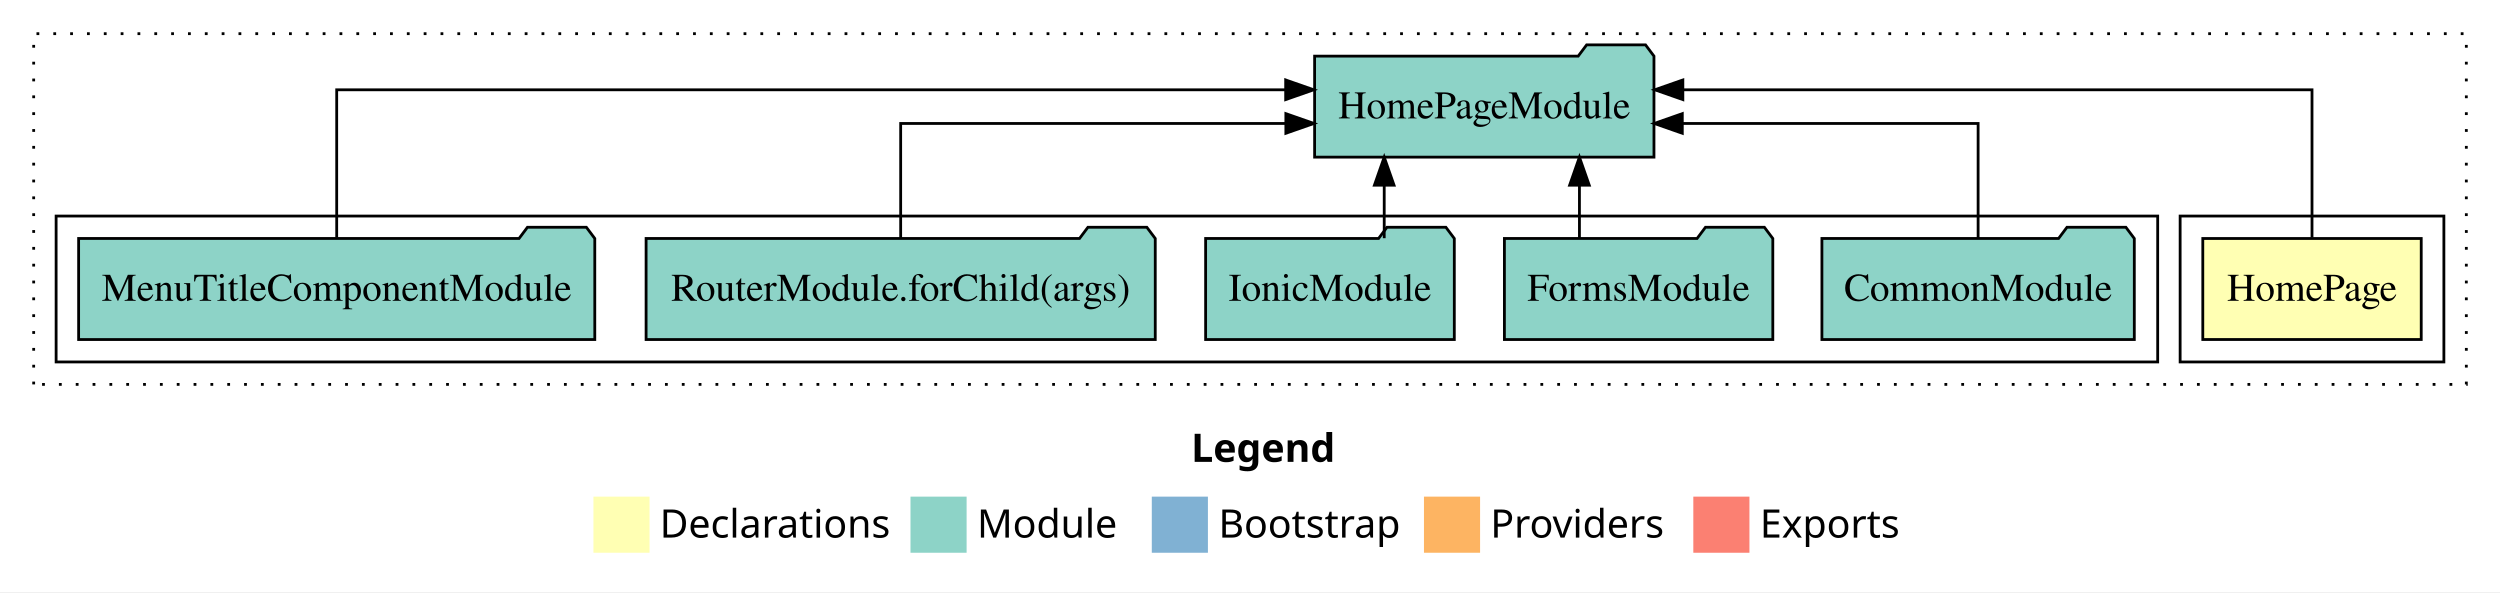
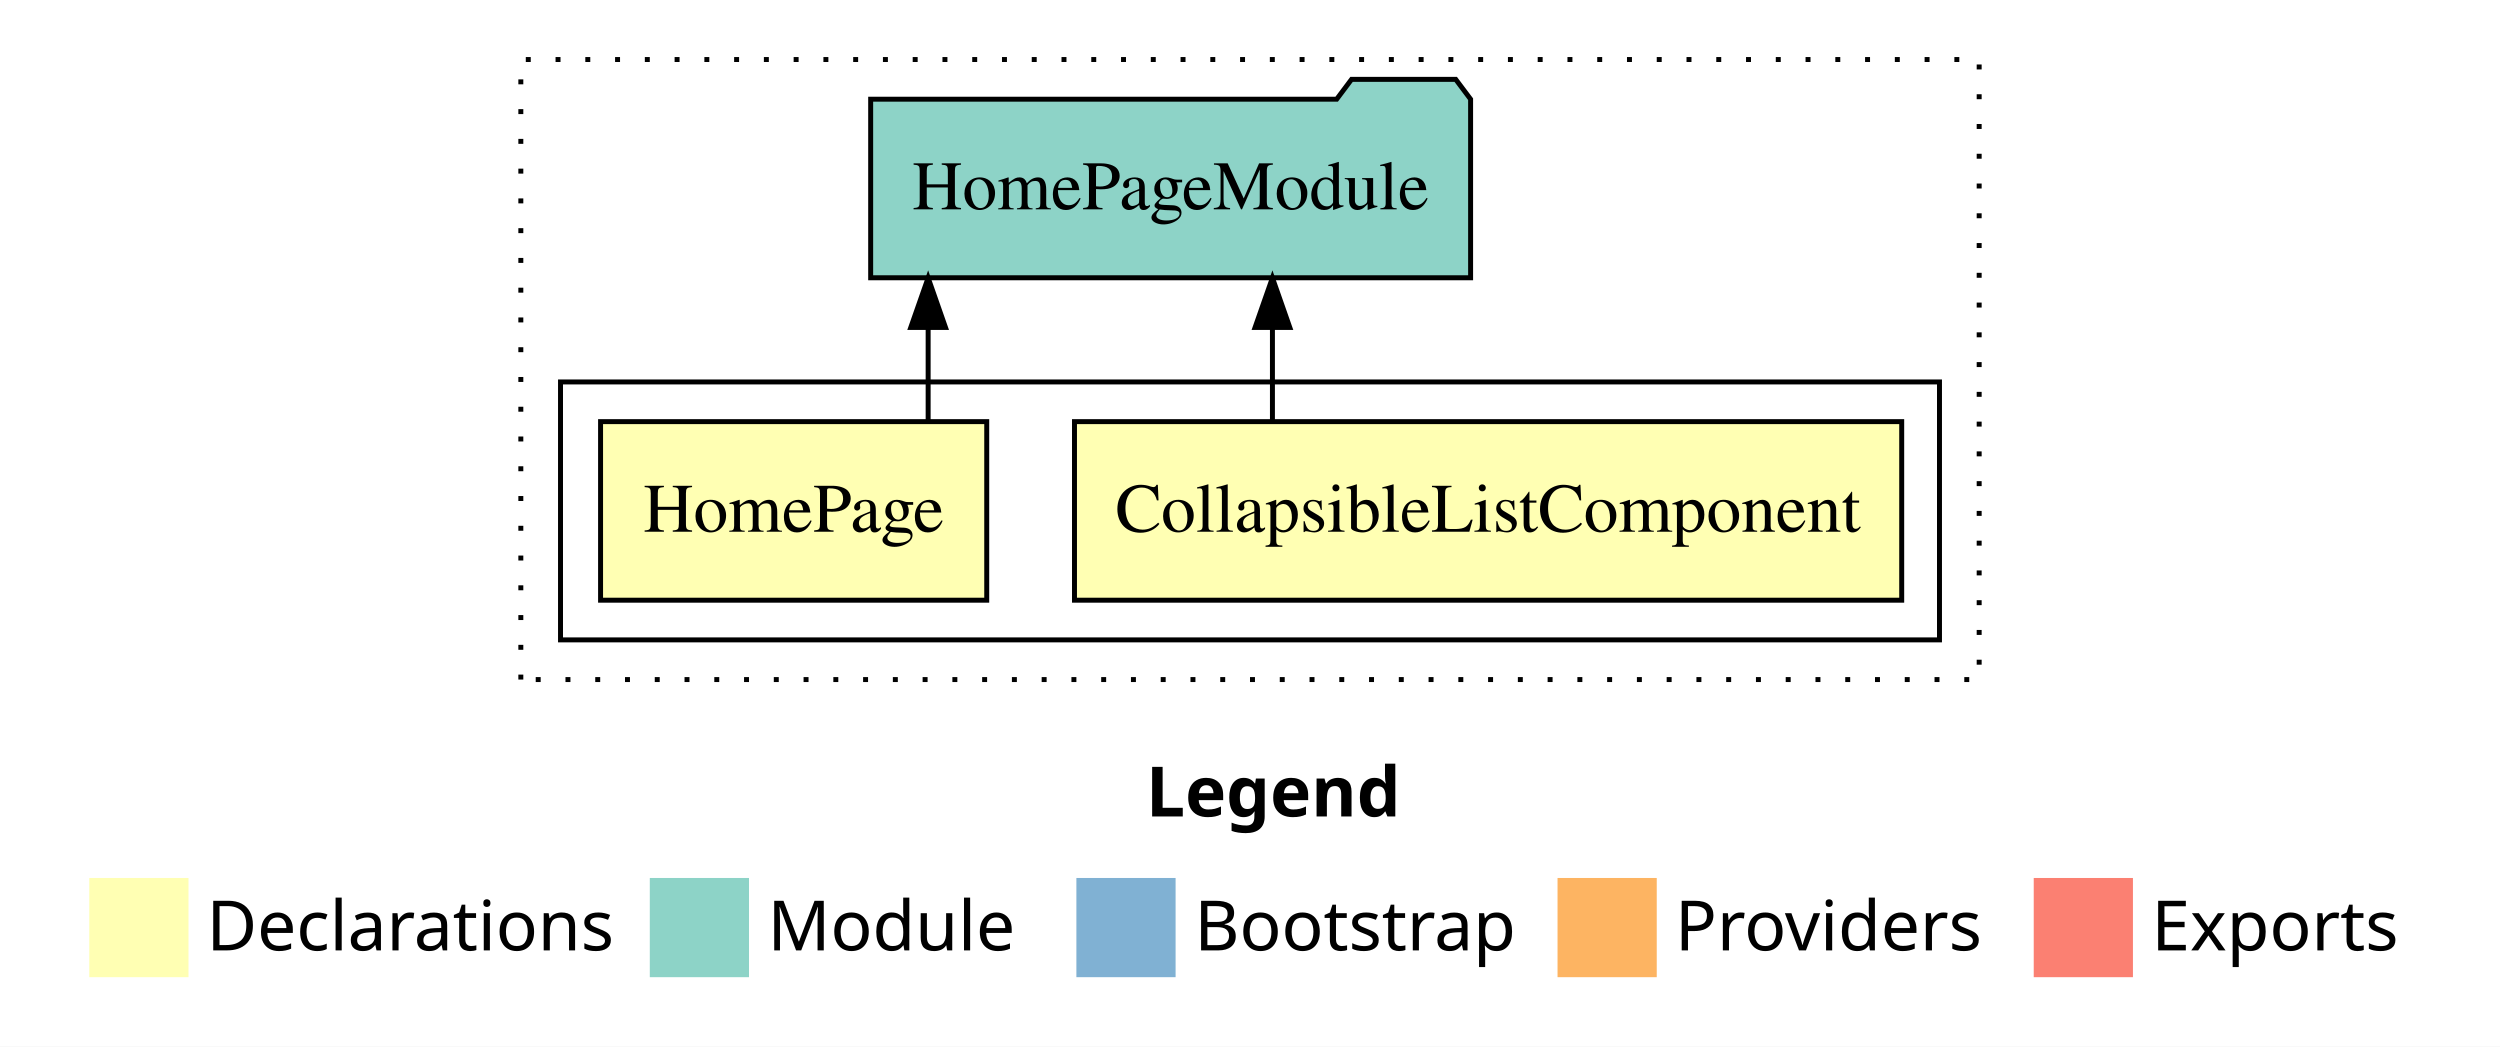
- <svg xmlns="http://www.w3.org/2000/svg" width="891pt" height="211pt" viewBox="0.00 0.00 891.00 211.00">
+ <svg xmlns="http://www.w3.org/2000/svg" width="504pt" height="211pt" viewBox="0.00 0.00 504.00 211.00">
  <g id="graph0" class="graph" transform="scale(1 1) rotate(0) translate(4 207)">
-     <polygon fill="#ffffff" stroke="transparent" points="-4,4 -4,-207 887,-207 887,4 -4,4" />
-     <text text-anchor="start" x="420.509" y="-42.4" font-family="sans-serif" font-weight="bold" font-size="14.00" fill="#000000">Legend</text>
-     <polygon fill="#ffffb3" stroke="transparent" points="207.5,-10 207.5,-30 227.5,-30 227.5,-10 207.5,-10" />
-     <text text-anchor="start" x="231.129" y="-15.4" font-family="sans-serif" font-size="14.00" fill="#000000">  Declarations</text>
-     <polygon fill="#8dd3c7" stroke="transparent" points="320.5,-10 320.5,-30 340.5,-30 340.5,-10 320.5,-10" />
-     <text text-anchor="start" x="344.225" y="-15.4" font-family="sans-serif" font-size="14.00" fill="#000000">  Module</text>
-     <polygon fill="#80b1d3" stroke="transparent" points="406.5,-10 406.5,-30 426.5,-30 426.5,-10 406.5,-10" />
-     <text text-anchor="start" x="430.281" y="-15.4" font-family="sans-serif" font-size="14.00" fill="#000000">  Bootstrap</text>
-     <polygon fill="#fdb462" stroke="transparent" points="503.5,-10 503.5,-30 523.5,-30 523.5,-10 503.5,-10" />
-     <text text-anchor="start" x="527.173" y="-15.4" font-family="sans-serif" font-size="14.00" fill="#000000">  Providers</text>
-     <polygon fill="#fb8072" stroke="transparent" points="599.5,-10 599.5,-30 619.5,-30 619.5,-10 599.5,-10" />
-     <text text-anchor="start" x="623.226" y="-15.4" font-family="sans-serif" font-size="14.00" fill="#000000">  Exports</text>
+     <polygon fill="#ffffff" stroke="transparent" points="-4,4 -4,-207 500,-207 500,4 -4,4" />
+     <text text-anchor="start" x="227.009" y="-42.4" font-family="sans-serif" font-weight="bold" font-size="14.00" fill="#000000">Legend</text>
+     <polygon fill="#ffffb3" stroke="transparent" points="14,-10 14,-30 34,-30 34,-10 14,-10" />
+     <text text-anchor="start" x="37.629" y="-15.4" font-family="sans-serif" font-size="14.00" fill="#000000">  Declarations</text>
+     <polygon fill="#8dd3c7" stroke="transparent" points="127,-10 127,-30 147,-30 147,-10 127,-10" />
+     <text text-anchor="start" x="150.725" y="-15.4" font-family="sans-serif" font-size="14.00" fill="#000000">  Module</text>
+     <polygon fill="#80b1d3" stroke="transparent" points="213,-10 213,-30 233,-30 233,-10 213,-10" />
+     <text text-anchor="start" x="236.781" y="-15.4" font-family="sans-serif" font-size="14.00" fill="#000000">  Bootstrap</text>
+     <polygon fill="#fdb462" stroke="transparent" points="310,-10 310,-30 330,-30 330,-10 310,-10" />
+     <text text-anchor="start" x="333.673" y="-15.4" font-family="sans-serif" font-size="14.00" fill="#000000">  Providers</text>
+     <polygon fill="#fb8072" stroke="transparent" points="406,-10 406,-30 426,-30 426,-10 406,-10" />
+     <text text-anchor="start" x="429.726" y="-15.4" font-family="sans-serif" font-size="14.00" fill="#000000">  Exports</text>
    <g id="clust1" class="cluster">
-       <polygon fill="none" stroke="#000000" stroke-dasharray="1,5" points="8,-70 8,-195 875,-195 875,-70 8,-70" />
+       <polygon fill="none" stroke="#000000" stroke-dasharray="1,5" points="101,-70 101,-195 395,-195 395,-70 101,-70" />
    </g>
    <g id="clust2" class="cluster">
-       <polygon fill="none" stroke="#000000" points="773,-78 773,-130 867,-130 867,-78 773,-78" />
-     </g>
-     <g id="clust4" class="cluster">
-       <polygon fill="none" stroke="#000000" points="16,-78 16,-130 765,-130 765,-78 16,-78" />
+       <polygon fill="none" stroke="#000000" points="109,-78 109,-130 387,-130 387,-78 109,-78" />
    </g>
    <g id="node1" class="node">
-       <polygon fill="#ffffb3" stroke="#000000" points="858.925,-122 781.075,-122 781.075,-86 858.925,-86 858.925,-122" />
-       <text text-anchor="middle" x="820" y="-99.8" font-family="Times,serif" font-size="14.00" fill="#000000">HomePage</text>
+       <polygon fill="#ffffb3" stroke="#000000" points="379.384,-122 212.616,-122 212.616,-86 379.384,-86 379.384,-122" />
+       <text text-anchor="middle" x="296" y="-99.8" font-family="Times,serif" font-size="14.00" fill="#000000">CollapsibleListComponent</text>
+     </g>
+     <g id="node3" class="node">
+       <polygon fill="#8dd3c7" stroke="#000000" points="292.473,-187 289.473,-191 268.473,-191 265.473,-187 171.527,-187 171.527,-151 292.473,-151 292.473,-187" />
+       <text text-anchor="middle" x="232" y="-164.8" font-family="Times,serif" font-size="14.00" fill="#000000">HomePageModule</text>
+     </g>
+     <g id="edge1" class="edge">
+       <path fill="none" stroke="#000000" d="M252.523,-122.106C252.523,-122.106 252.523,-140.991 252.523,-140.991" />
+       <polygon fill="#000000" stroke="#000000" points="249.023,-140.991 252.523,-150.991 256.022,-140.991 249.023,-140.991" />
    </g>
    <g id="node2" class="node">
-       <polygon fill="#8dd3c7" stroke="#000000" points="585.473,-187 582.473,-191 561.473,-191 558.473,-187 464.527,-187 464.527,-151 585.473,-151 585.473,-187" />
-       <text text-anchor="middle" x="525" y="-164.8" font-family="Times,serif" font-size="14.00" fill="#000000">HomePageModule</text>
-     </g>
-     <g id="edge1" class="edge">
-       <path fill="none" stroke="#000000" d="M820,-122.284C820,-143.321 820,-175 820,-175 820,-175 595.766,-175 595.766,-175" />
-       <polygon fill="#000000" stroke="#000000" points="595.766,-171.5 585.766,-175 595.766,-178.5 595.766,-171.5" />
-     </g>
-     <g id="node3" class="node">
-       <polygon fill="#8dd3c7" stroke="#000000" points="756.668,-122 753.668,-126 732.668,-126 729.668,-122 645.332,-122 645.332,-86 756.668,-86 756.668,-122" />
-       <text text-anchor="middle" x="701" y="-99.8" font-family="Times,serif" font-size="14.00" fill="#000000">CommonModule</text>
+       <polygon fill="#ffffb3" stroke="#000000" points="194.925,-122 117.075,-122 117.075,-86 194.925,-86 194.925,-122" />
+       <text text-anchor="middle" x="156" y="-99.8" font-family="Times,serif" font-size="14.00" fill="#000000">HomePage</text>
    </g>
    <g id="edge2" class="edge">
-       <path fill="none" stroke="#000000" d="M701,-122.022C701,-139.373 701,-163 701,-163 701,-163 595.569,-163 595.569,-163" />
-       <polygon fill="#000000" stroke="#000000" points="595.569,-159.5 585.569,-163 595.569,-166.5 595.569,-159.5" />
-     </g>
-     <g id="node4" class="node">
-       <polygon fill="#8dd3c7" stroke="#000000" points="627.829,-122 624.829,-126 603.829,-126 600.829,-122 532.171,-122 532.171,-86 627.829,-86 627.829,-122" />
-       <text text-anchor="middle" x="580" y="-99.8" font-family="Times,serif" font-size="14.00" fill="#000000">FormsModule</text>
-     </g>
-     <g id="edge3" class="edge">
-       <path fill="none" stroke="#000000" d="M558.911,-122.106C558.911,-122.106 558.911,-140.991 558.911,-140.991" />
-       <polygon fill="#000000" stroke="#000000" points="555.411,-140.991 558.911,-150.991 562.411,-140.991 555.411,-140.991" />
-     </g>
-     <g id="node5" class="node">
-       <polygon fill="#8dd3c7" stroke="#000000" points="514.316,-122 511.316,-126 490.316,-126 487.316,-122 425.684,-122 425.684,-86 514.316,-86 514.316,-122" />
-       <text text-anchor="middle" x="470" y="-99.8" font-family="Times,serif" font-size="14.00" fill="#000000">IonicModule</text>
-     </g>
-     <g id="edge4" class="edge">
-       <path fill="none" stroke="#000000" d="M489.336,-122.106C489.336,-122.106 489.336,-140.991 489.336,-140.991" />
-       <polygon fill="#000000" stroke="#000000" points="485.836,-140.991 489.336,-150.991 492.836,-140.991 485.836,-140.991" />
-     </g>
-     <g id="node6" class="node">
-       <polygon fill="#8dd3c7" stroke="#000000" points="407.732,-122 404.732,-126 383.732,-126 380.732,-122 226.268,-122 226.268,-86 407.732,-86 407.732,-122" />
-       <text text-anchor="middle" x="317" y="-99.8" font-family="Times,serif" font-size="14.00" fill="#000000">RouterModule.forChild(args)</text>
-     </g>
-     <g id="edge5" class="edge">
-       <path fill="none" stroke="#000000" d="M317,-122.022C317,-139.373 317,-163 317,-163 317,-163 454.279,-163 454.279,-163" />
-       <polygon fill="#000000" stroke="#000000" points="454.279,-166.5 464.279,-163 454.279,-159.5 454.279,-166.5" />
-     </g>
-     <g id="node7" class="node">
-       <polygon fill="#8dd3c7" stroke="#000000" points="207.98,-122 204.98,-126 183.98,-126 180.98,-122 24.02,-122 24.02,-86 207.98,-86 207.98,-122" />
-       <text text-anchor="middle" x="116" y="-99.8" font-family="Times,serif" font-size="14.00" fill="#000000">MenuTitleComponentModule</text>
-     </g>
-     <g id="edge6" class="edge">
-       <path fill="none" stroke="#000000" d="M116,-122.284C116,-143.321 116,-175 116,-175 116,-175 454.21,-175 454.21,-175" />
-       <polygon fill="#000000" stroke="#000000" points="454.21,-178.5 464.21,-175 454.21,-171.5 454.21,-178.5" />
+       <path fill="none" stroke="#000000" d="M183.113,-122.106C183.113,-122.106 183.113,-140.991 183.113,-140.991" />
+       <polygon fill="#000000" stroke="#000000" points="179.613,-140.991 183.113,-150.991 186.613,-140.991 179.613,-140.991" />
    </g>
  </g>
</svg>
